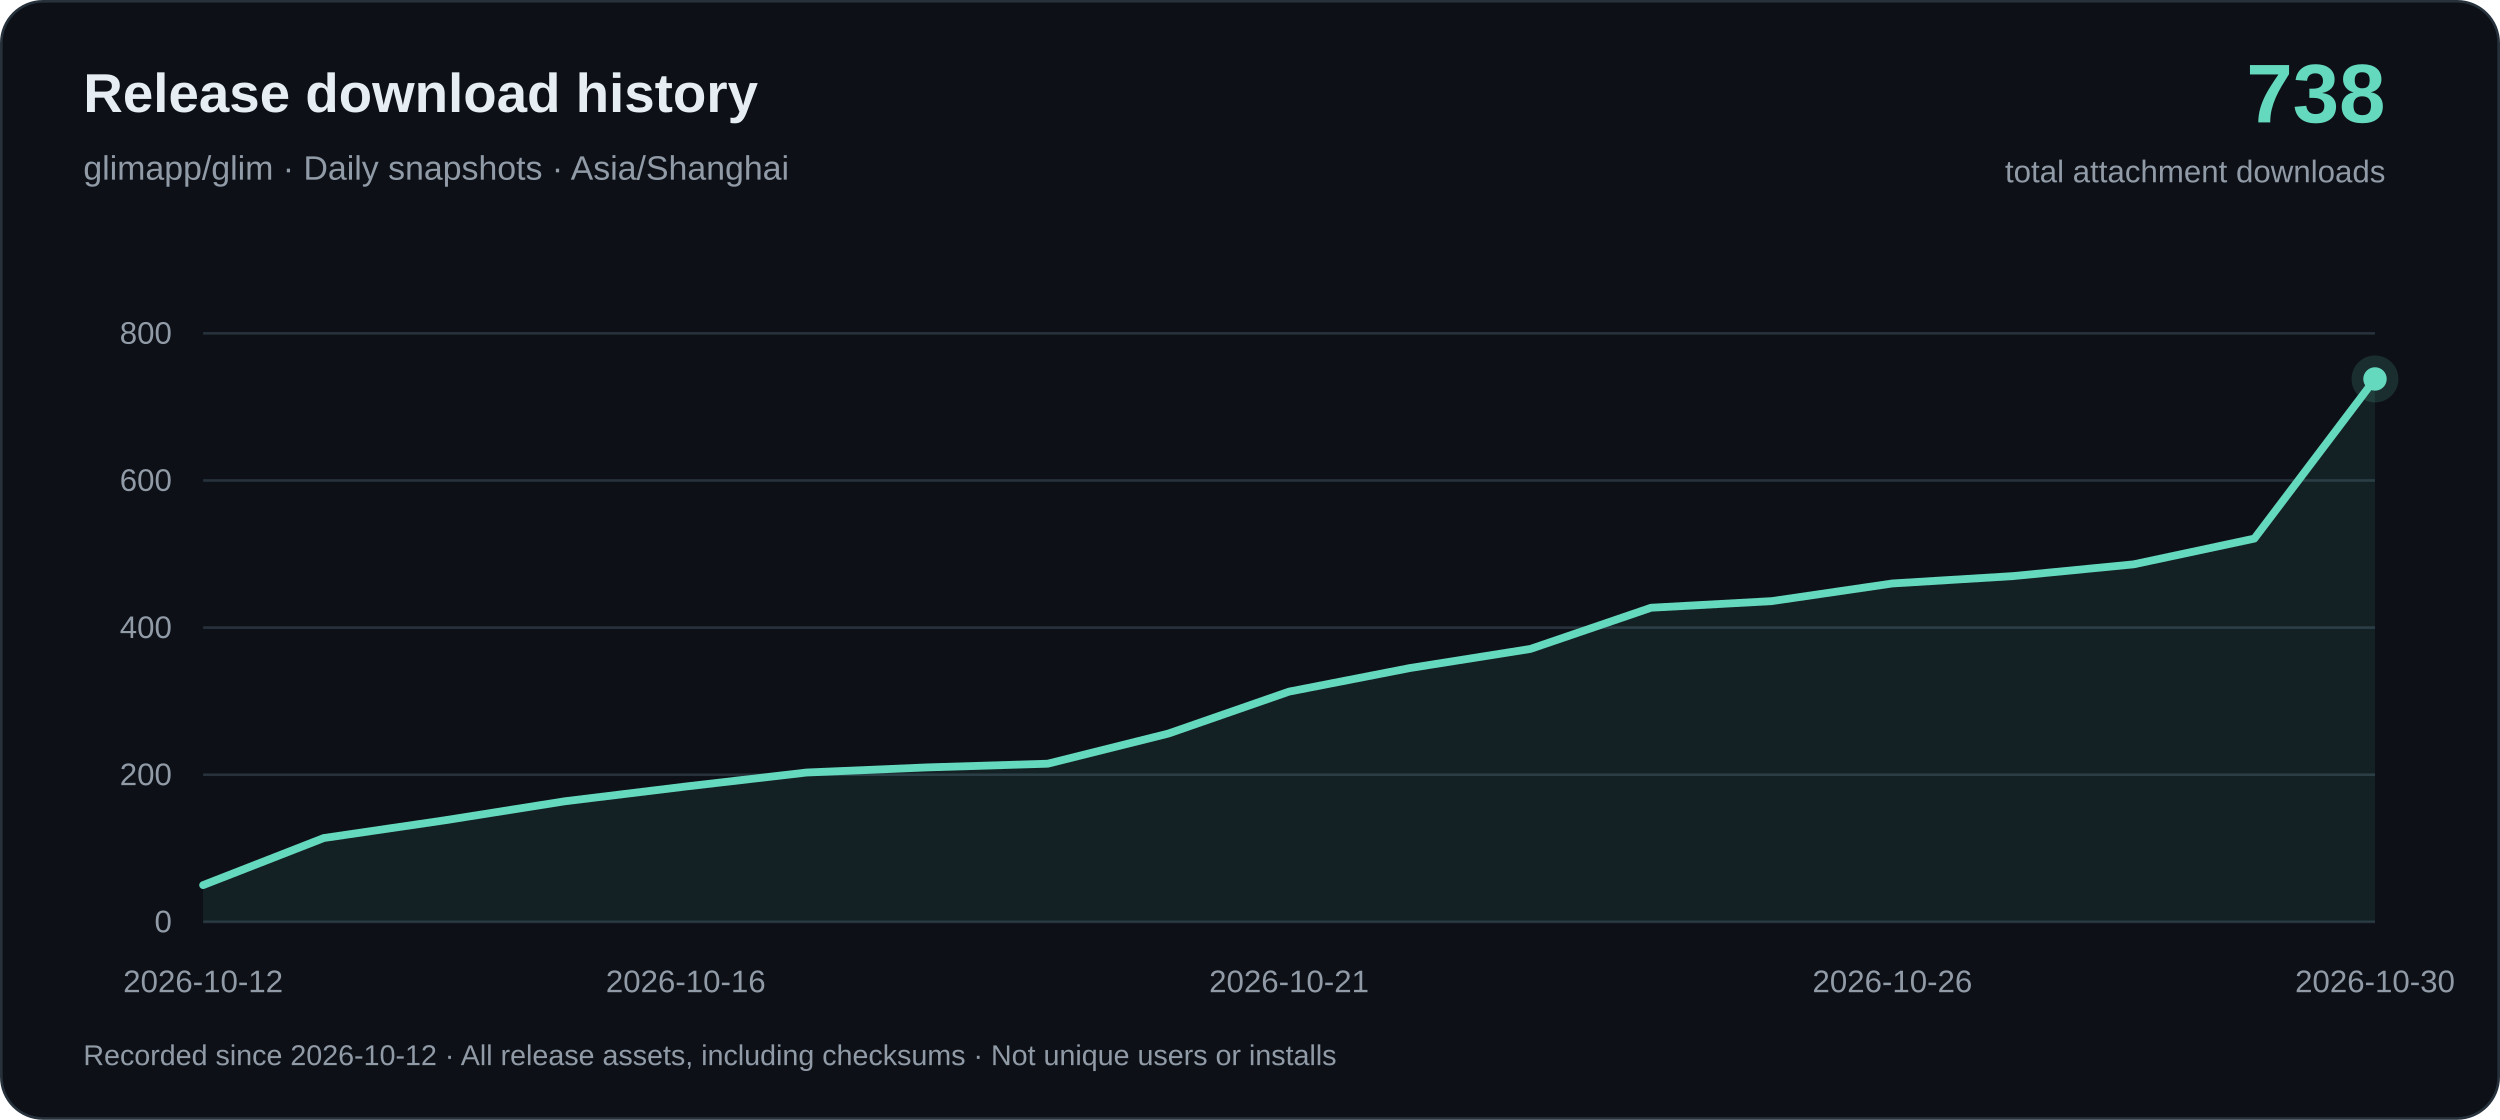
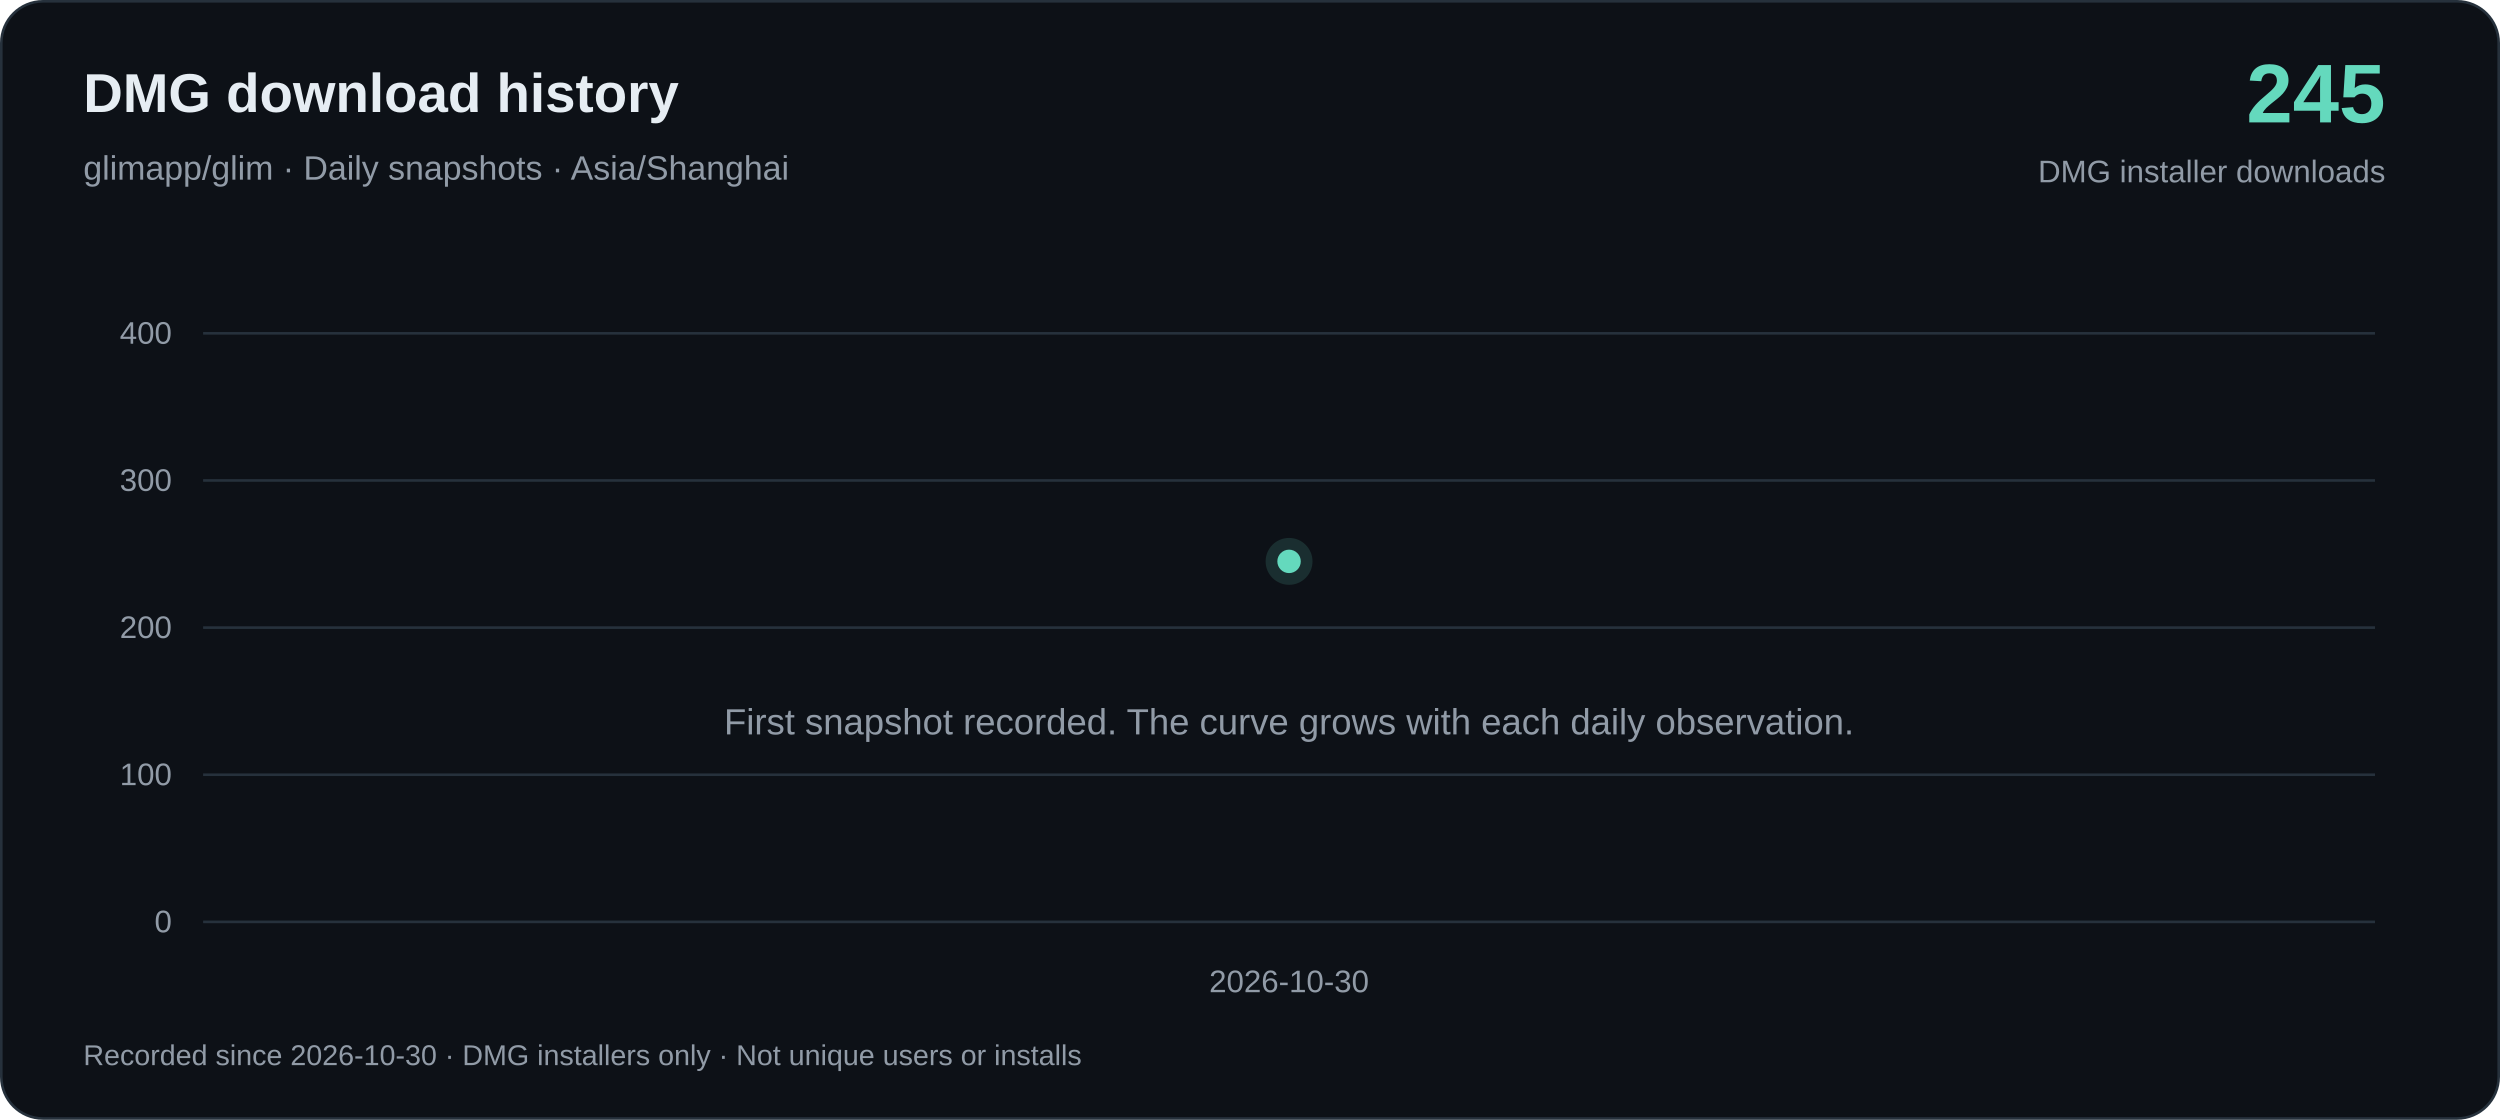
<svg xmlns="http://www.w3.org/2000/svg" width="960" height="430" viewBox="0 0 960 430" role="img" aria-labelledby="title desc">
  <rect x=".5" y=".5" width="959" height="429" rx="16" fill="#0d1117" stroke="#26313c" />
  <g font-family="-apple-system, BlinkMacSystemFont, Arial, sans-serif">
-     <text x="32" y="43" fill="#e6edf3" font-size="21" font-weight="650">Release download history</text>
+     <text x="32" y="43" fill="#e6edf3" font-size="21" font-weight="650">DMG download history</text>
    <text x="32" y="69" fill="#919ba7" font-size="13">glimapp/glim · Daily snapshots · Asia/Shanghai</text>
-     <text x="916" y="47" text-anchor="end" fill="#64d9bd" font-size="32" font-weight="700">738</text>
-     <text x="916" y="70" text-anchor="end" fill="#919ba7" font-size="12">total attachment downloads</text>
+     <text x="916" y="47" text-anchor="end" fill="#64d9bd" font-size="32" font-weight="700">245</text>
+     <text x="916" y="70" text-anchor="end" fill="#919ba7" font-size="12">DMG installer downloads</text>
    <path d="M78 354H912" stroke="#26313c" />
    <text x="66" y="358" text-anchor="end" fill="#919ba7" font-size="12">0</text>
    <path d="M78 297.5H912" stroke="#26313c" />
-     <text x="66" y="301.5" text-anchor="end" fill="#919ba7" font-size="12">200</text>
+     <text x="66" y="301.5" text-anchor="end" fill="#919ba7" font-size="12">100</text>
    <path d="M78 241H912" stroke="#26313c" />
-     <text x="66" y="245" text-anchor="end" fill="#919ba7" font-size="12">400</text>
+     <text x="66" y="245" text-anchor="end" fill="#919ba7" font-size="12">200</text>
    <path d="M78 184.5H912" stroke="#26313c" />
-     <text x="66" y="188.5" text-anchor="end" fill="#919ba7" font-size="12">600</text>
+     <text x="66" y="188.5" text-anchor="end" fill="#919ba7" font-size="12">300</text>
    <path d="M78 128H912" stroke="#26313c" />
-     <text x="66" y="132" text-anchor="end" fill="#919ba7" font-size="12">800</text>
-     <path d="M78.00 339.88 L124.33 321.80 L170.67 315.01 L217.00 307.67 L263.33 302.02 L309.67 296.65 L356.00 294.68 L402.33 293.26 L448.67 281.68 L495.00 265.58 L541.33 256.54 L587.67 249.19 L634.00 233.37 L680.33 230.83 L726.67 224.05 L773.00 221.22 L819.33 216.70 L865.67 206.82 L912.00 145.52 L912.00 354 L78.00 354Z" fill="#64d9bd" fill-opacity=".08" />
-     <path d="M78.00 339.88 L124.33 321.80 L170.67 315.01 L217.00 307.67 L263.33 302.02 L309.67 296.65 L356.00 294.68 L402.33 293.26 L448.67 281.68 L495.00 265.58 L541.33 256.54 L587.67 249.19 L634.00 233.37 L680.33 230.83 L726.67 224.05 L773.00 221.22 L819.33 216.70 L865.67 206.82 L912.00 145.52" fill="none" stroke="#64d9bd" stroke-width="3" stroke-linejoin="round" stroke-linecap="round" />
-     <text x="78.00" y="381" text-anchor="middle" fill="#919ba7" font-size="12">2026-10-12</text>
-     <text x="263.33" y="381" text-anchor="middle" fill="#919ba7" font-size="12">2026-10-16</text>
-     <text x="495.00" y="381" text-anchor="middle" fill="#919ba7" font-size="12">2026-10-21</text>
-     <text x="726.67" y="381" text-anchor="middle" fill="#919ba7" font-size="12">2026-10-26</text>
-     <text x="912.00" y="381" text-anchor="middle" fill="#919ba7" font-size="12">2026-10-30</text>
-     <circle cx="912.00" cy="145.52" r="9" fill="#64d9bd" fill-opacity=".15" />
-     <circle cx="912.00" cy="145.52" r="4.5" fill="#64d9bd" />
-     <text x="32" y="409" fill="#919ba7" font-size="11">Recorded since 2026-10-12 · All release assets, including checksums · Not unique users or installs</text>
+     <text x="66" y="132" text-anchor="end" fill="#919ba7" font-size="12">400</text>
+     <text x="495" y="282" text-anchor="middle" fill="#919ba7" font-size="14">First snapshot recorded. The curve grows with each daily observation.</text>
+     <text x="495.00" y="381" text-anchor="middle" fill="#919ba7" font-size="12">2026-10-30</text>
+     <circle cx="495.00" cy="215.57" r="9" fill="#64d9bd" fill-opacity=".15" />
+     <circle cx="495.00" cy="215.57" r="4.5" fill="#64d9bd" />
+     <text x="32" y="409" fill="#919ba7" font-size="11">Recorded since 2026-10-30 · DMG installers only · Not unique users or installs</text>
  </g>
</svg>
